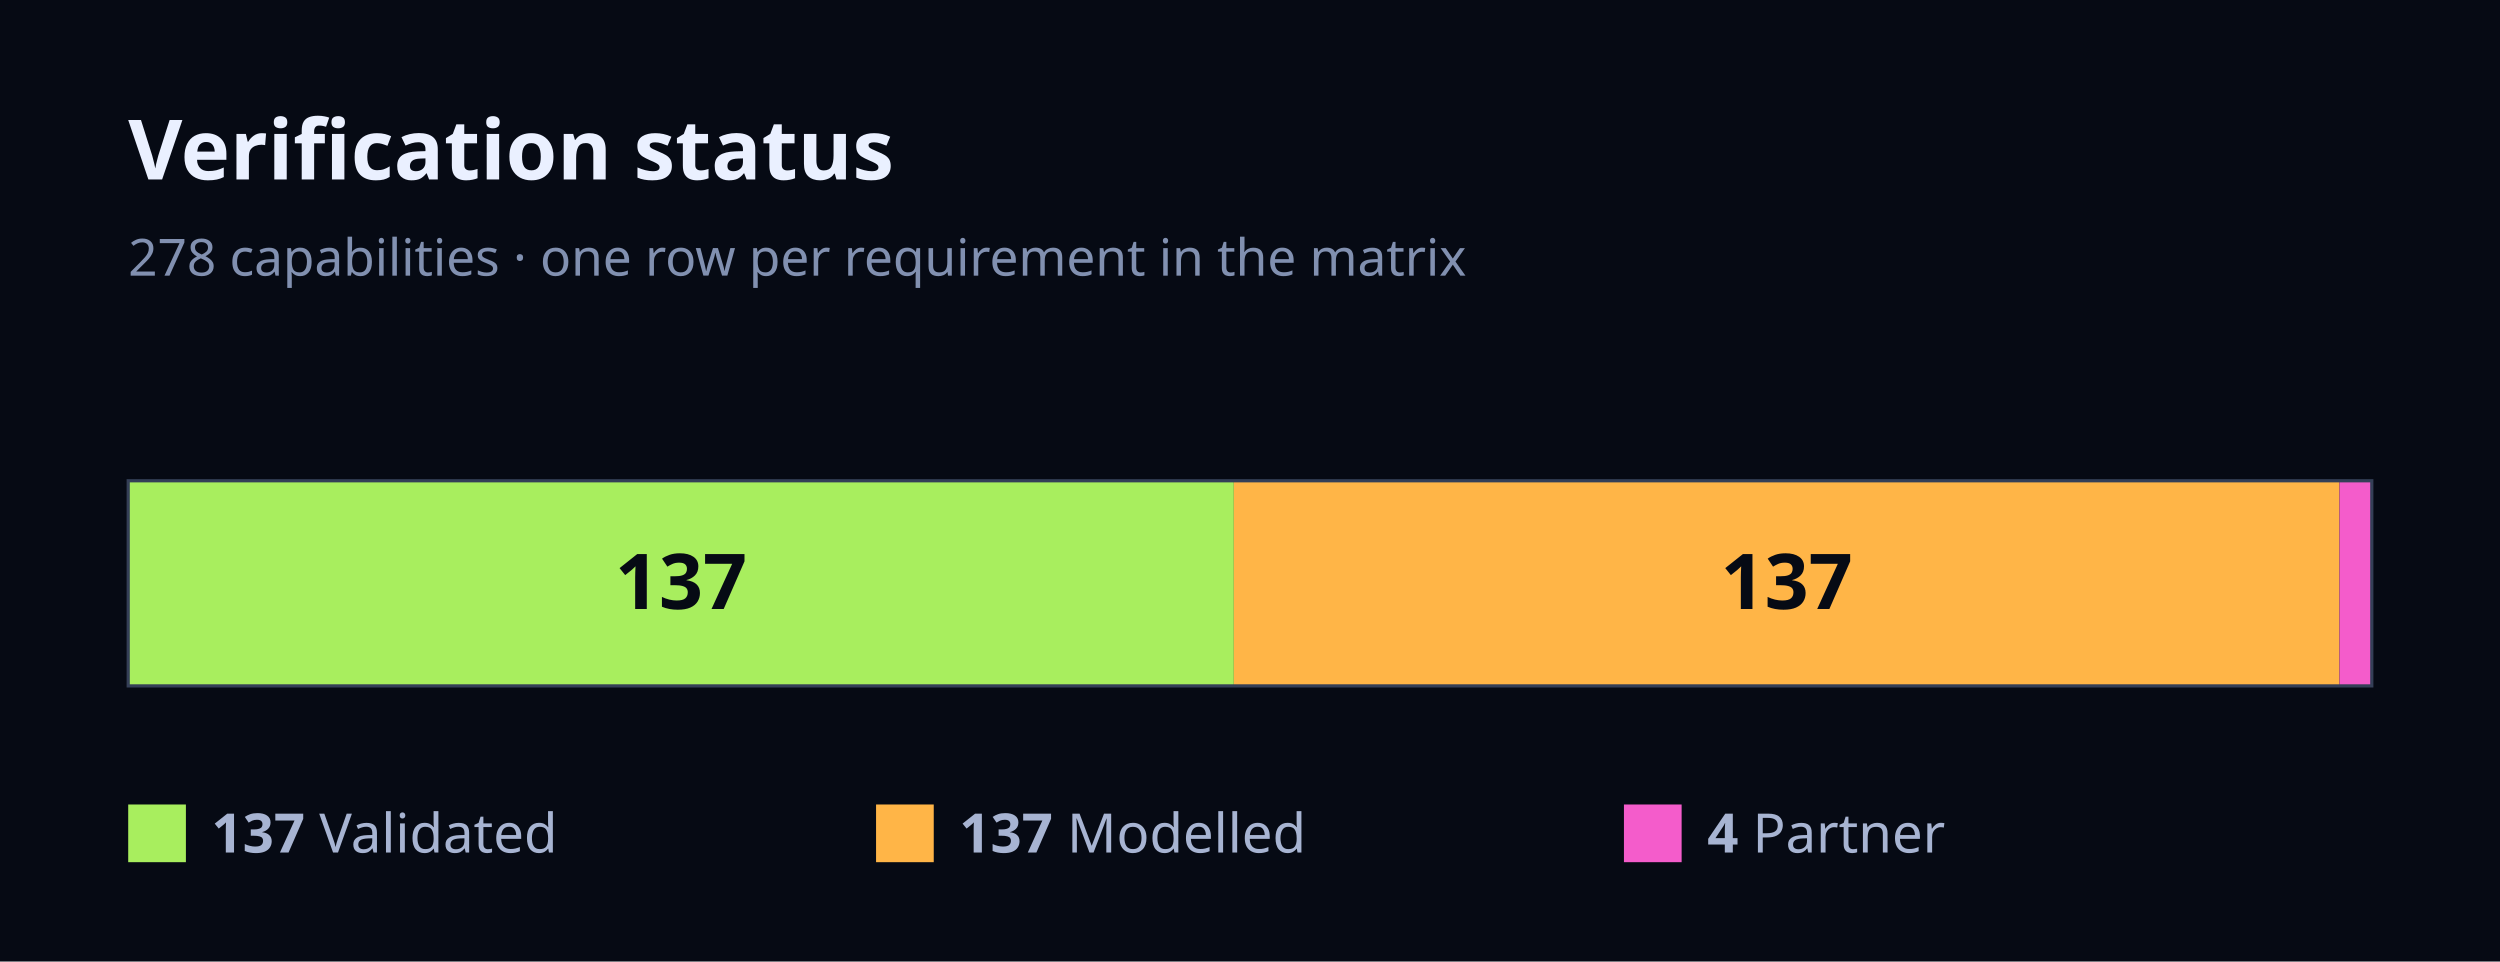
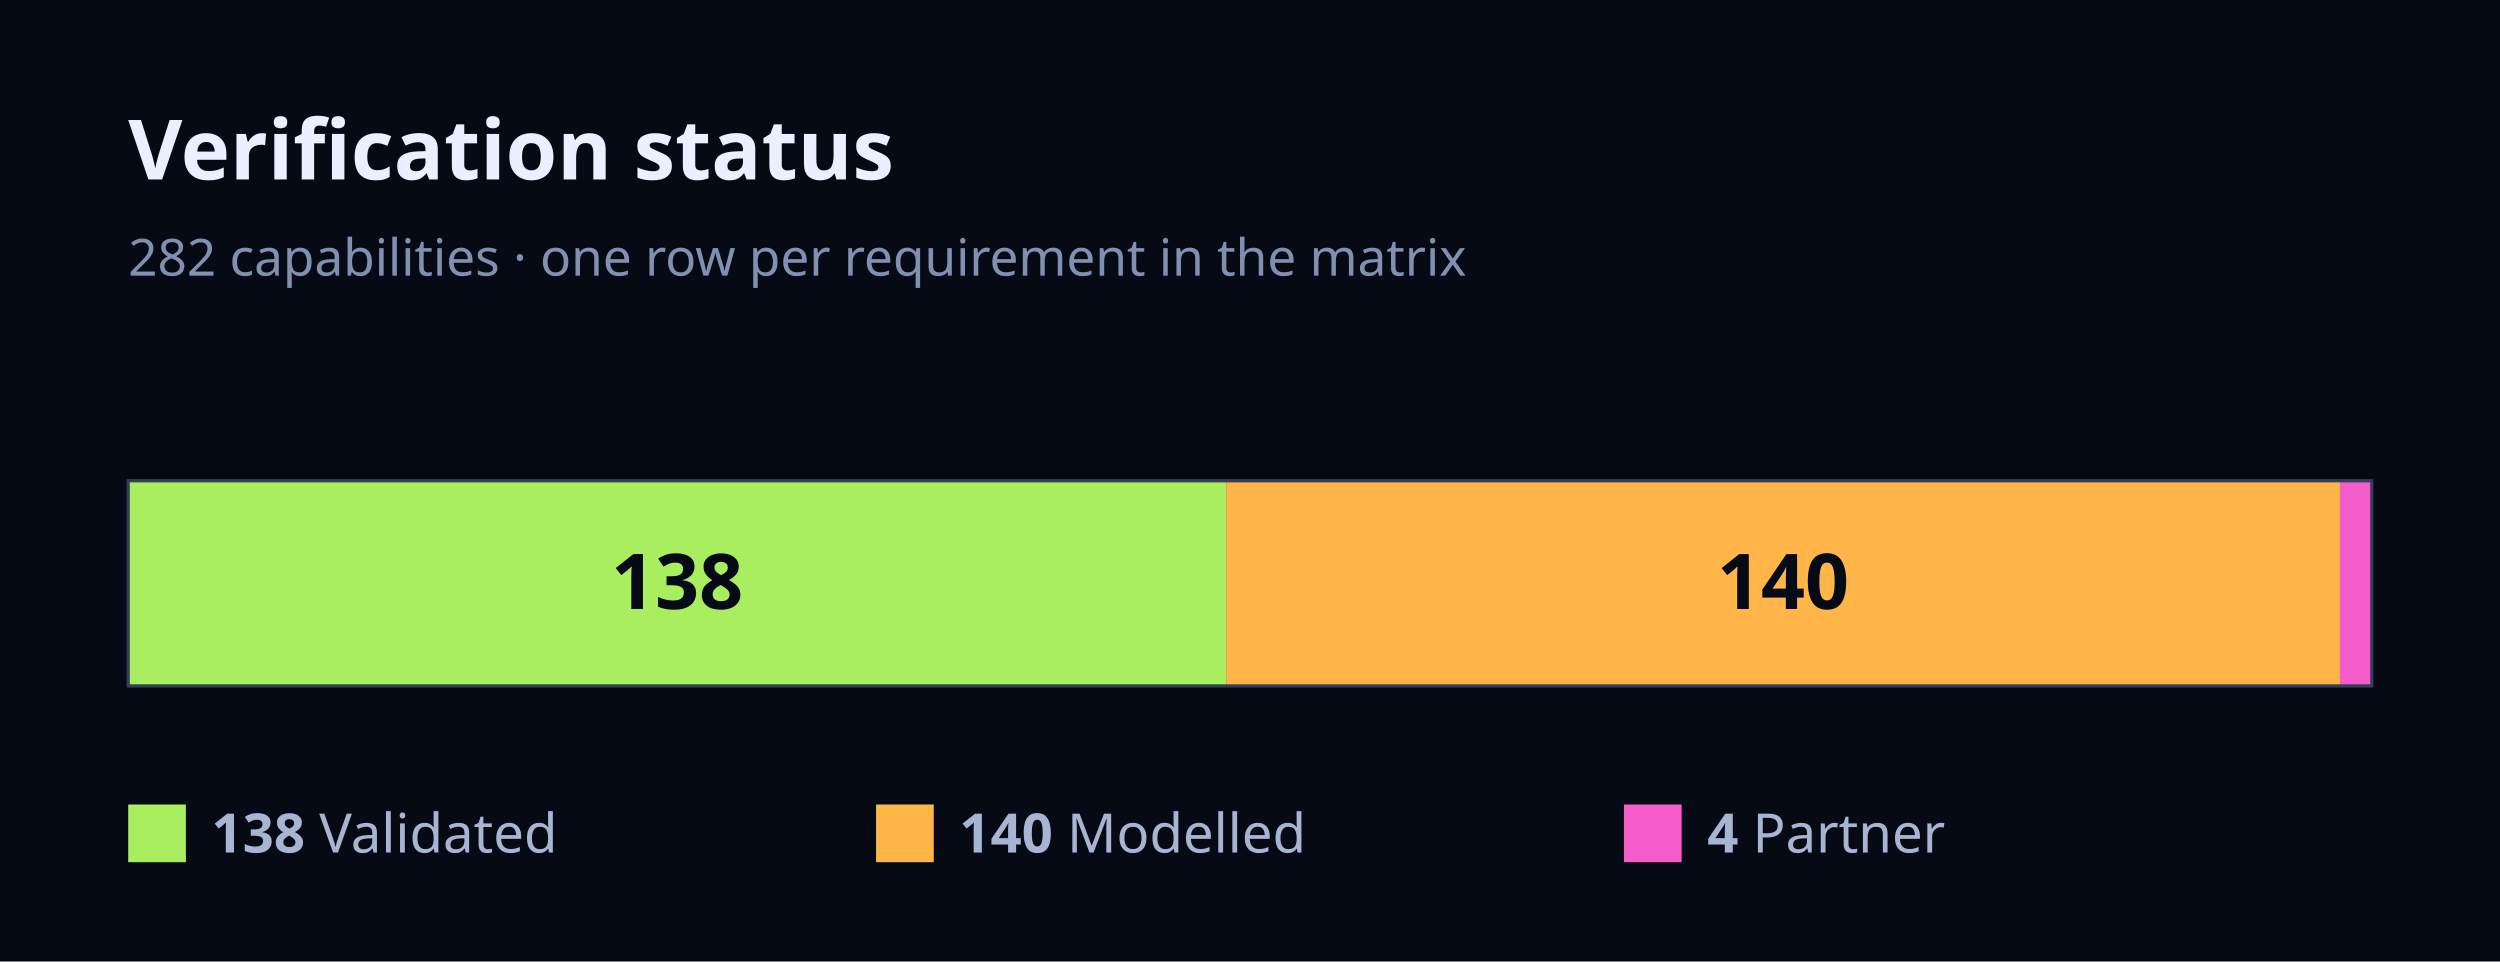
<svg xmlns="http://www.w3.org/2000/svg" width="780" height="300" viewBox="0 0 780 300" font-family="Geist, ui-sans-serif, system-ui, sans-serif">
  <rect x="0" y="0" width="780" height="300" fill="#060A14" />
  <text x="40" y="56" font-size="26" font-weight="700" fill="#EAF0FF">Verification status</text>
-   <text x="40" y="86" font-size="16" fill="#8190B0">278 capabilities · one row per requirement in the matrix</text>
-   <rect x="40" y="150" width="344.96" height="64" fill="#A8EE5E" />
-   <text x="212.48" y="190" font-size="24" font-weight="700" fill="#060A14" text-anchor="middle">137</text>
-   <rect x="384.96" y="150" width="344.96" height="64" fill="#FFB547" />
-   <text x="557.45" y="190" font-size="24" font-weight="700" fill="#060A14" text-anchor="middle">137</text>
-   <rect x="729.93" y="150" width="10.07" height="64" fill="#F45CCB" />
+   <text x="40" y="86" font-size="16" fill="#8190B0">282 capabilities · one row per requirement in the matrix</text>
+   <rect x="40" y="150" width="342.55" height="64" fill="#A8EE5E" />
+   <text x="211.28" y="190" font-size="24" font-weight="700" fill="#060A14" text-anchor="middle">138</text>
+   <rect x="382.55" y="150" width="347.52" height="64" fill="#FFB547" />
+   <text x="556.31" y="190" font-size="24" font-weight="700" fill="#060A14" text-anchor="middle">140</text>
+   <rect x="730.07" y="150" width="9.93" height="64" fill="#F45CCB" />
  <rect x="40" y="150" width="700" height="64" fill="none" stroke="#343F57" stroke-width="1" />
  <rect x="40" y="251" width="18" height="18" fill="#A8EE5E" />
  <text x="66" y="266" font-size="17" fill="#A7B4D2">
-     <tspan font-weight="700">137</tspan> Validated</text>
+     <tspan font-weight="700">138</tspan> Validated</text>
  <rect x="273.33" y="251" width="18" height="18" fill="#FFB547" />
  <text x="299.33" y="266" font-size="17" fill="#A7B4D2">
-     <tspan font-weight="700">137</tspan> Modelled</text>
+     <tspan font-weight="700">140</tspan> Modelled</text>
  <rect x="506.67" y="251" width="18" height="18" fill="#F45CCB" />
  <text x="532.67" y="266" font-size="17" fill="#A7B4D2">
    <tspan font-weight="700">4</tspan> Partner</text>
</svg>
